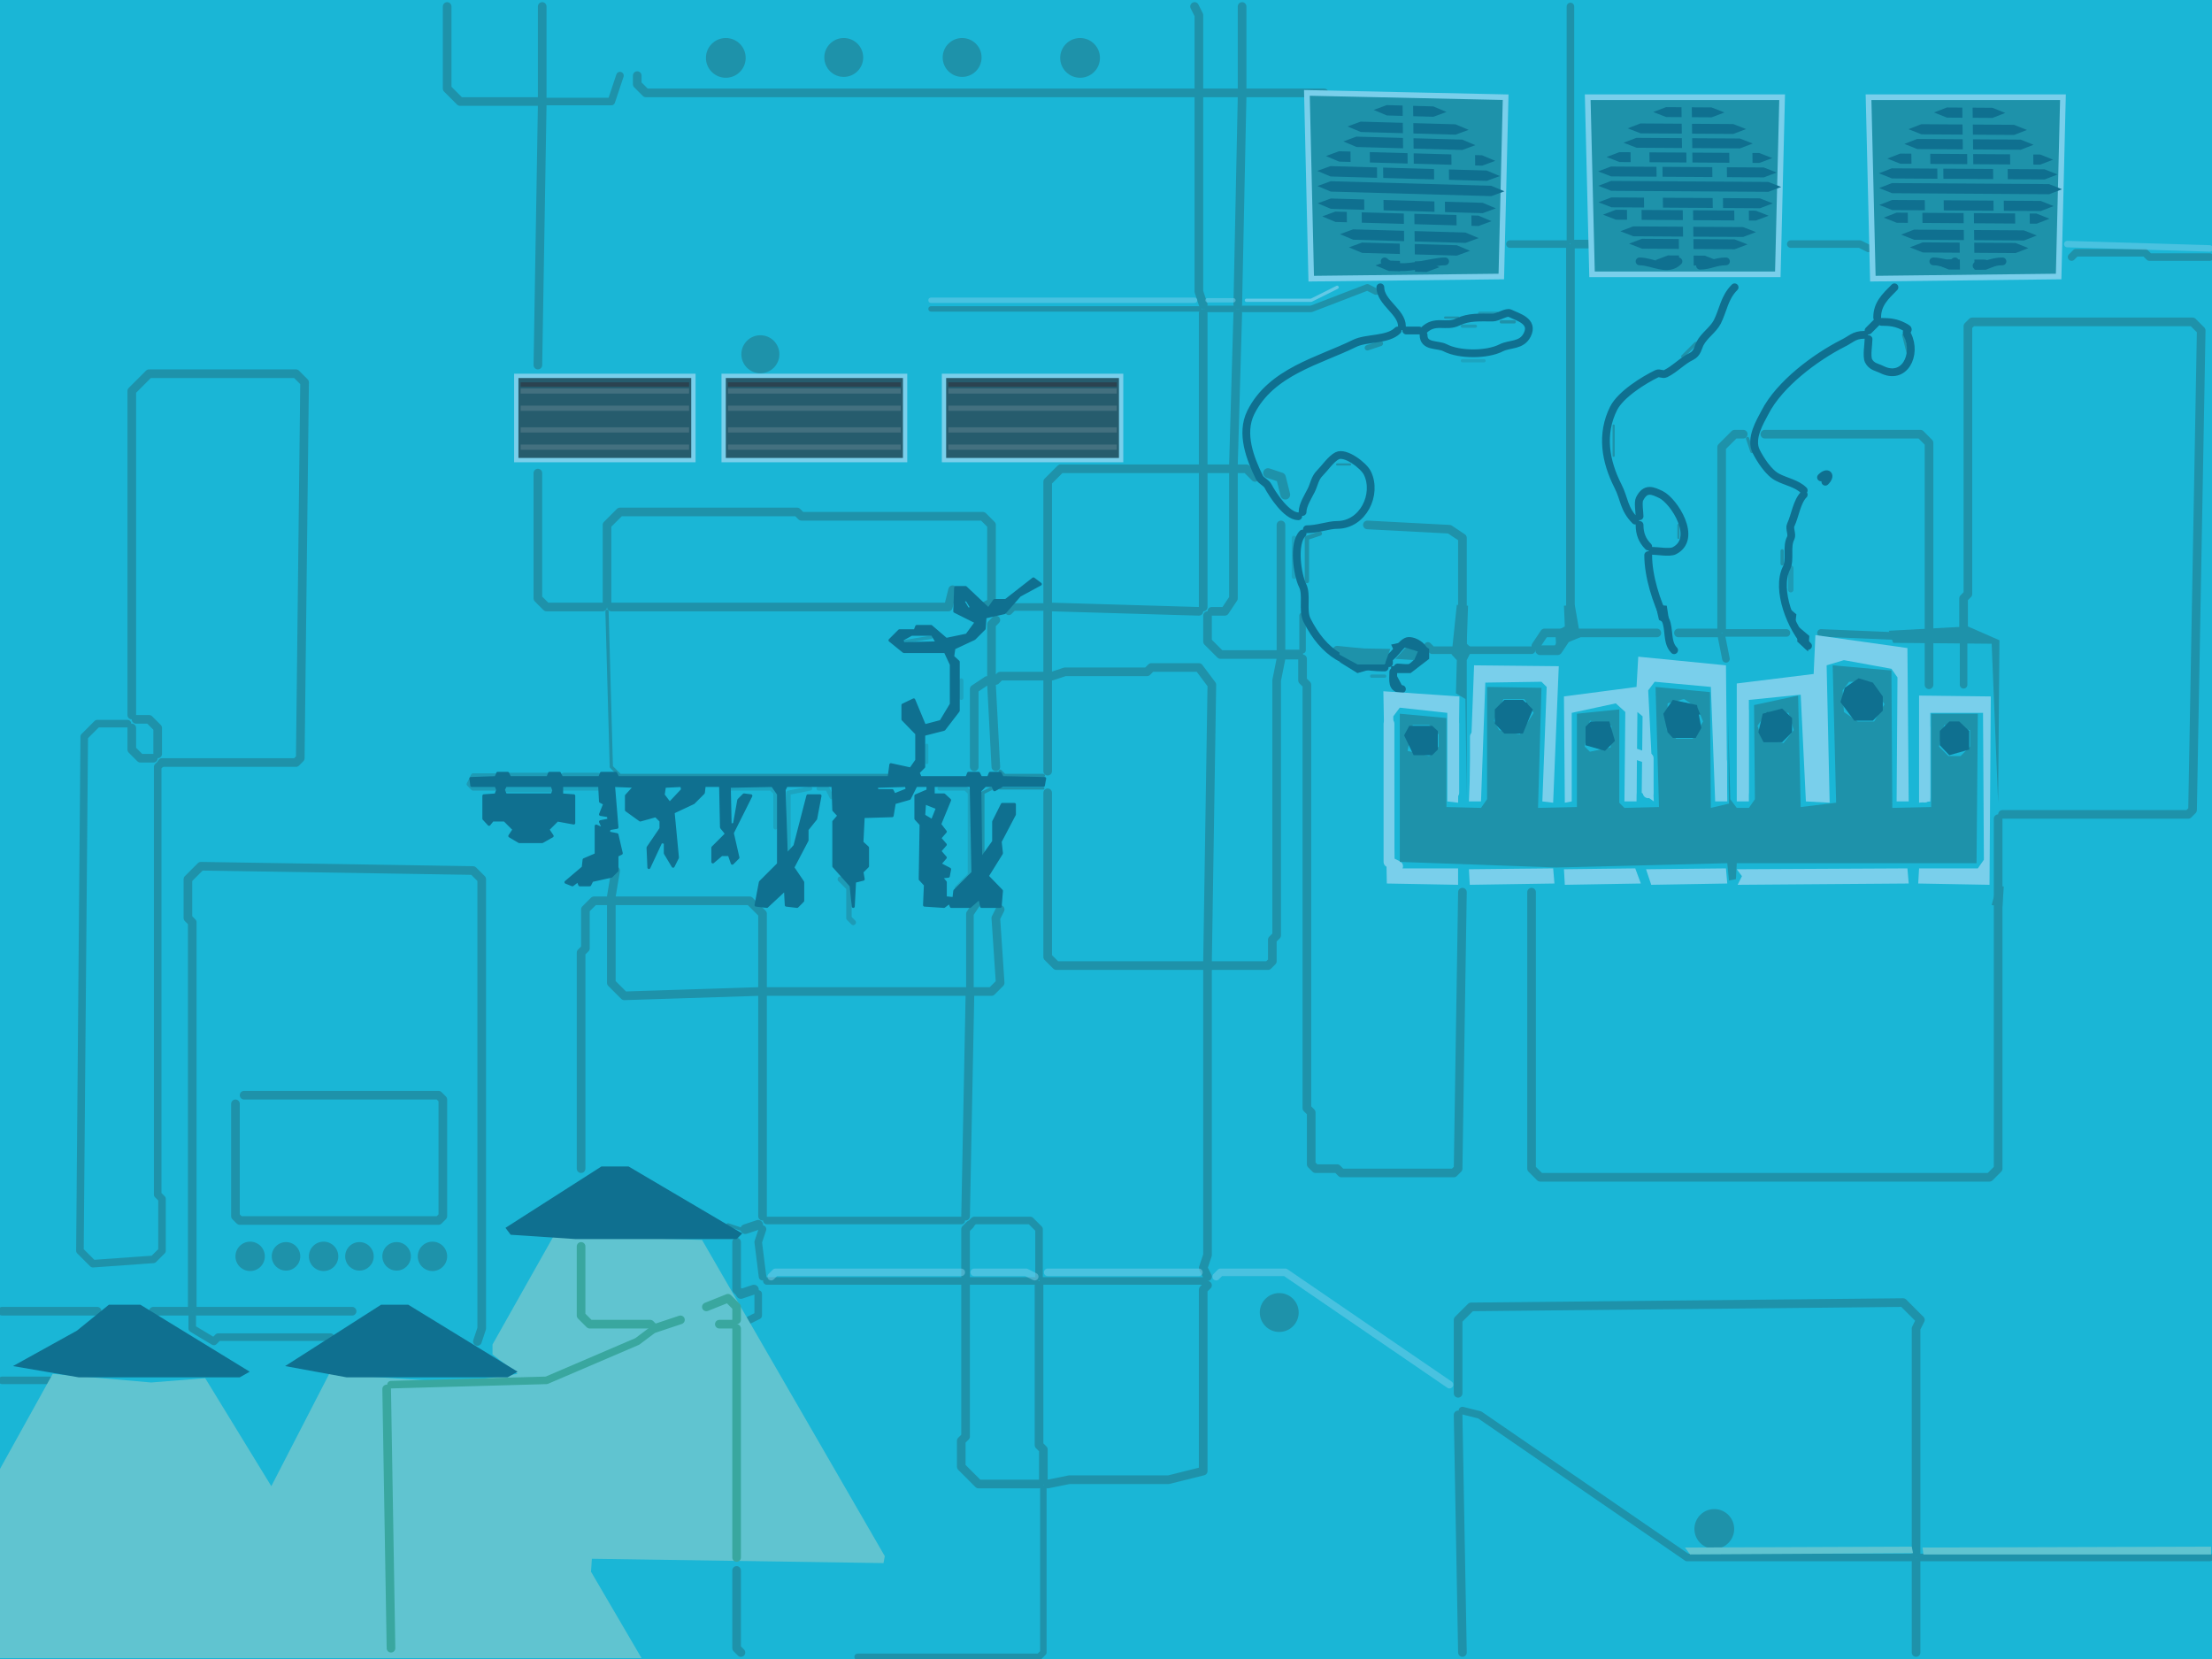
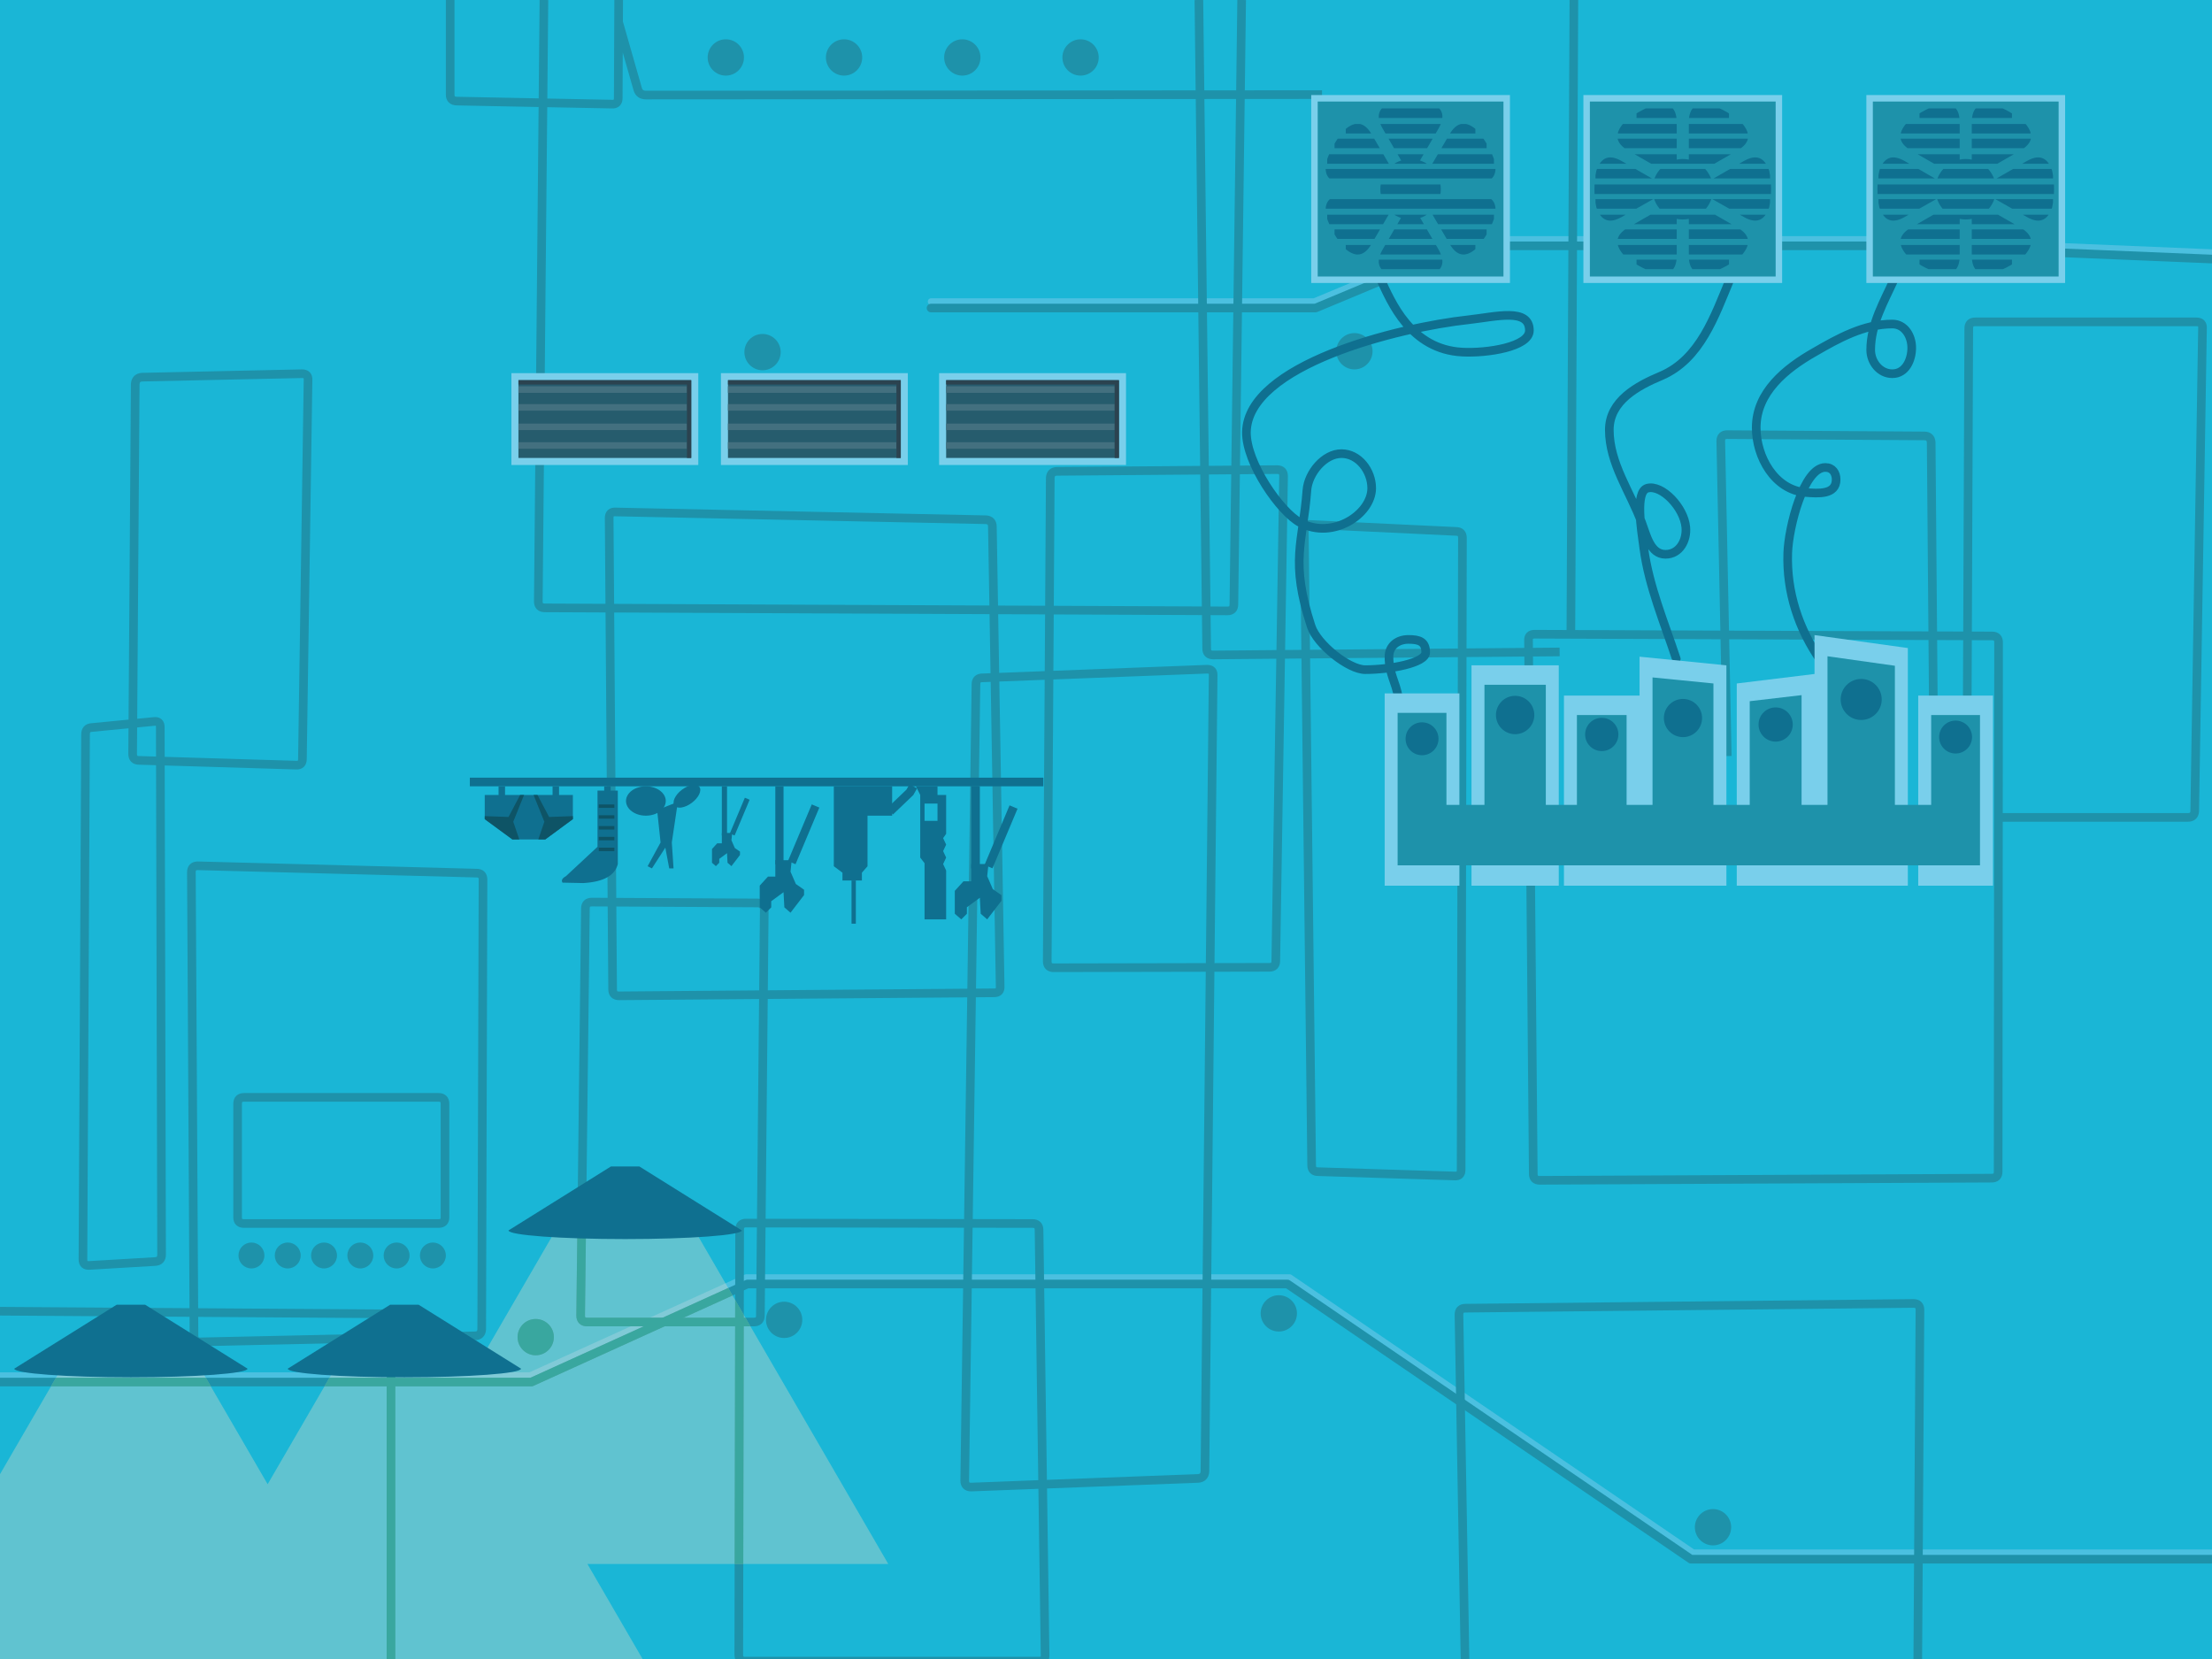
<svg xmlns="http://www.w3.org/2000/svg" viewBox="0 0 512 384" width="512" height="384">
-   <rect width="512" height="384" fill="#1ab6d6" />
-   <g id="lines">
-     <path fill="none" stroke="#1e92aa" stroke-width="0.75" stroke-opacity="0.5" stroke-linecap="round" stroke-linejoin="round" d="M214.5 172.5l0 4m129-93-5 0" />
-     <path fill="none" stroke="#1e92aa" stroke-width="1" stroke-opacity="0.5" stroke-linecap="round" stroke-linejoin="round" d="M299.5 124.5l0 9m-82 49 6 0 1 1 0 19-3 3m-32-23 2 0 1 2m30-23 0-4m-43 34 0-8-1-1-10 0m19 0-5 1 0 14m-52-15 9 0" />
-     <path fill="none" stroke="#1e92aa" stroke-width="1.75" stroke-opacity="0.5" stroke-linecap="round" stroke-linejoin="round" d="M127.5 182.5l-10 0" />
-     <path fill="none" stroke="#1e92aa" stroke-width="0.75" stroke-opacity="0.75" stroke-linecap="round" stroke-linejoin="round" d="M346.5 72.5l-4 0m-25 84 3 0m-111-8 6-1m126-72-3 0" />
-     <path fill="none" stroke="#1e92aa" stroke-width="1" stroke-opacity="0.75" stroke-linecap="round" stroke-linejoin="round" d="M114.5 182.5l-5 0-1-1 1-2 5 0" />
-     <path fill="none" stroke="#1e92aa" stroke-width="1.25" stroke-opacity="0.75" stroke-linecap="round" stroke-linejoin="round" d="M414.5 136.5l0-5m-287 48-10 0m80 34-1-1 0-7-2-2m-64-24 8 0" />
-     <path fill="none" stroke="#1e92aa" stroke-width="0.5" stroke-opacity="1" stroke-linecap="round" stroke-linejoin="round" d="M241.5 182.5l-10 0m103-109 3 0m104 8-1-4m-52 44 0 3m-76-17-3 0m64-2 0-7" />
-     <path fill="none" stroke="#1e92aa" stroke-width="0.75" stroke-opacity="1" stroke-linecap="round" stroke-linejoin="round" d="M412.5 127.5l0 3m-8-29 1 3m-178 95 0-16 2-1m-58 102-3-1m179-209 3 0m-210 67 1 36 2 2 62 0m184-97 3-3m-161 99 1 1 9 0" />
-     <path fill="none" stroke="#1e92aa" stroke-width="1" stroke-opacity="1" stroke-linecap="round" stroke-linejoin="round" d="M399.5 46.5l1-1 9 0m-86-14 7 0m70 21-8 0m-9-7-12 0m95-14-7 0m-69 21-5 0m67-21-7 0m-143 103 0-10 3-1m27-78-10 0m-11-7 8 0m143 7-13 0m26 0-11 0m0 7-8 0m-145 0 7 0m73-21 12 0m44 14-12 0m19 7-6 0m-50-6-1-1-12 0m-5-14 9 0m-42 7-16 0-1-1m8-6-5 0m8 21-6 0" />
-     <path fill="none" stroke="#1e92aa" stroke-width="1.25" stroke-opacity="1" stroke-linecap="round" stroke-linejoin="round" d="M316.5 80.5l3-1m70-55-4 0m-108 47-62 0" />
-     <path fill="none" stroke="#1e92aa" stroke-width="1.5" stroke-opacity="1" stroke-linecap="round" stroke-linejoin="round" d="M285.5 71.5l-6 0m22 79 0-8m-60 202 0 38-1 1-42 0m120-316-2-1-13 5-16 0" />
-     <path fill="none" stroke="#1e92aa" stroke-width="1.75" stroke-opacity="1" stroke-linecap="round" stroke-linejoin="round" d="M29.5 167.5l-7 0-3 3-1 119 3 3 14-1 2-2 0-12-1-1 0-99 1-1m138 123 0 5-2 1m-97 4-26 0-1 1-5-3 0-3m295-154 15 0m67-4 24 1m66 213-67 0m-205-64-15 0m174-149 1 5m33-95-2-1-16 0m-237 226 45 0m-96-259 15 0 2-6m33 267-1 3 1 8m187-294 0 54m91 103 0-10m-277 148 45 0m-211 23-11 0m224-36 1-1 13 0 2 2 0 11m97-145-6 0-1-1m-106 79 0-17 2-3m15-68-7 0-1 1m243-95-2 2m-125 8 13 0m-121 240 37 0m135-150-14 0m112-87-14 0-1-1-16 0-1 1m-141 267 4 1 48 33 52 0" />
-     <path fill="none" stroke="#1e92aa" stroke-width="2" stroke-opacity="1" stroke-linecap="round" stroke-linejoin="round" d="M340.5 55.5l-5 1m-92 100 3-1 19 0 1-1 11 0 3 4-1 64m59-16-1 64-1 1-26 0-1-1-5 0-1-1 0-12-1-1 0-98-1-1 0-5m90-103-6-2m6 2 1-1 5 0m43 0-5 1-1-3m-211 183-46 0m277-83 0-8 1-1 0-62 1-1 51 0 2 2-2 111-1 1-43 0m-234-32 0-12 1-1m216 15 0-10m-410 26 0-6-2-2-3 0m332-109 0 88m-222-5 78 0 1-4m68-115 18 0m-76 136 1-1 10 0m215-101 12 0m-83-28 4 0m-147 156 0 38 2 2 34 0m109-182 10 0m-59 108 0-25-3-2-19-1m-213-120 0 19 3 3 18 0m99 274 0 35-1 1 0 6 4 4 14 0m-116-259 1-60m153 46-1-3 0-45m52 13-3-1m-296 131 0-75 4-4 34 0 2 2-1 87-1 1-31 0m186 105 1-51m185-189-10 0M.5 303.5l22 0m256-282 8 0m-7 274-1-2 1-3 0-66m-139-16-3 0-2 2 0 9-1 1 0 50m109-130 34 1m166 218 0-52 1-2-4-4-100 1-3 3 0 17m-212-300 0-21m258 33 4 0m-277 276 1-3 0-104-2-2-63-1-3 3 0 9 1 1 0 89m233-194-32 0-3 3 0 28m44-31 2 0 2 2m-119 272-1-1 0-18m108-254 0 31m8-70 1-48m-45 156 0-21m-212 11 0 5 2 2 3 0m373-75 36 0 2 2 0 44m-167-4 0 6 3 3 13 0m69-95 3 0m28-1 9 0m-1 45-2 0-3 3 0 42m-10 1 9 0m-221 135 0-51m267 131 0 21m-111-348 10 1m38 6-9 0-1 3m-246 65 0 29 2 2 13 0m157 12-1 5 0 59-1 1 0 5-1 1-13 0m-57 72 0-11 1-1m159-137-19 0m96-105-8 0m-4-7 4 0m-222 143-1-19m-4 19 0-18 3-2m3 53-1 2 1 15-2 2-4 0m243-188 7 0 1 3m-131 4-10 0m-57 59 0-35m-136 129-1 6m259-184-8 0-1 1m54 17-10 0-1 3m-389 259 36 0m372-156-6 0m-306 62 0 18 3 3 31-1m180-80 2-3 4 0m-81-5 3 0 2-3 0-29m69 97 0 64 2 2 104 0 2-2 0-81m-222 108 0 37 1 1 0 7m-206-39 8 0m411-248-10 0m-112-31-1-1-10 1m-25 126 0-29m41 206 1 55m-24-327 3 0 1 2m-42-36-127 0-2-2 0-2m248 17 4 0m-86 1 3-1m-74 107 0 14m67-5 10 1 1 1m140-129-5 0m-285 264 0 11 1 1m113-191-5 0m-52 32 2-1 0-18-2-2-42 0-1-1-41 0-3 3 0 18m167-88-1-1 1-2 13 0m12-18-1-3-10 0m144 7-6 0m-172-33 0 19m92 35 9 0m-56-14-10 0m-146 187 0-17-3-3-31 0m135-188 0-17-1-2m125 26-10 0m-106 80 1-35m-44 271 5-1 23 0 8-2 0-42 1-1m-223-44 45 0 1 1 0 27-1 1-46 0-1-1 0-26" />
-     <path fill="none" stroke="#1e92aa" stroke-width="2.25" stroke-opacity="1" stroke-linecap="round" stroke-linejoin="round" d="M174.5 298.5l-3 1m122-190 3 1 1 4m-122 169-3 1m203-236-4 0-1-2m-8 101-2 3-4 0m99-101-1-1-5 0-1-2m7 3 1-1 6 0m-54-10 2 2m-85 15 8 0 1 1m-37 95 3 0" />
+   <defs>
+     <g id="network">
+       <path d="M104.2 0l0 21.9q0 1.5 1.6 1.5l35.8.7q1.5.1 1.5-1.4L143.2 0m0 5.2 4.4 15.4q.4 1.4 1.9 1.4L306 21.9M125.9 0l-1.3 139.2q0 1.5 1.5 1.5l158 .7q1.5 0 1.5-1.5L287.4 0m-9.9 0 1.8 150.1q0 1.5 1.5 1.5l80.2-.7M142.5 118.5l85.7 1.8q1.5.1 1.5 1.6l1.8 106.4q.1 1.5-1.4 1.5l-86.8.7q-1.5 0-1.5-1.5L141 119.9q0-1.5 1.5-1.4zm102.2-9.4 50.9-.4q1.5 0 1.5 1.5l-1.8 112.2q0 1.5-1.5 1.5l-49.9.1q-1.5 0-1.5-1.5l.7-111.9q.1-1.5 1.6-1.5zm-17.3 47.8 52-2q1.5 0 1.4 1.5l-1.9 184.2q-.1 1.5-1.6 1.6l-52.5 2q-1.5 0-1.5-1.5l2.6-184.3q0-1.5 1.5-1.5zm76-35.5L337 123q1.5 0 1.5 1.5l-.3 146.3q0 1.5-1.5 1.4l-31.6-1q-1.5 0-1.5-1.5l-1.7-146.9q0-1.5 1.5-1.4zm51.8 25.4 105.9.4q1.5 0 1.5 1.5l-.1 122.5q0 1.5-1.5 1.5l-104.6.5q-1.5 0-1.5-1.5l-1.1-123.4q-.1-1.5 1.4-1.5zM364.3 0l-.7 146.5M399.8 175l-1.5-72.9q0-1.5 1.5-1.5l45.6.3q1.5 0 1.6 1.5l.6 72.6m7.7 0 .4-99q0-1.5 1.5-1.5l51.2 0q1.5 0 1.4 1.5L508 187.8q-.1 1.4-1.6 1.4l-44.4 0M339.1 384l-1.4-79.7q0-1.5 1.5-1.5l103.7-1.1q1.5 0 1.5 1.5l-.5 80.8M172.7 283.1l66.3.1q1.5 0 1.5 1.5l1.4 98.3q.1 1.5-1.4 1.5l-68 0q-1.5 0-1.5-1.5l.2-98.4q0-1.5 1.5-1.5zM137 208.8l38.4.2q1.5.1 1.5 1.6l-.9 93.9q0 1.5-1.5 1.5l-38.6 0q-1.5 0-1.5-1.5l1.1-94.2q0-1.5 1.5-1.5zM32.9 87.3l37-.8q1.5 0 1.4 1.5L70 175.7q0 1.5-1.5 1.4L32.2 176q-1.5 0-1.5-1.5l.6-85.6q.1-1.5 1.6-1.6zM21.2 168.4 35.6 167q1.5-.2 1.5 1.3l.3 122.1q0 1.5-1.5 1.6l-15.2.9q-1.5.1-1.5-1.4L19.8 170q0-1.5 1.4-1.6zm24.6 32 64.5 1.7q1.5 0 1.5 1.5l-.3 104.1q-.1 1.5-1.6 1.5l-63.5 1.4q-1.5 0-1.5-1.5l-.6-107.2q0-1.5 1.5-1.5zM56.5 254l45 0q1.5 0 1.5 1.5l0 26.3q0 1.4-1.5 1.4l-45 0q-1.5 0-1.5-1.4l0-26.3q0-1.5 1.5-1.5zM0 303.5l89 .6q1.5.1 1.5 1.6l0 78.3" fill="none" stroke-width="2" stroke-linecap="butt" stroke-linejoin="round" />
+       <g stroke="none">
+         <circle cx="168" cy="13.3" r="4.2" />
+         <circle cx="195.37" cy="13.3" r="4.2" />
+         <circle cx="222.74" cy="13.3" r="4.2" />
+         <circle cx="250.11" cy="13.3" r="4.2" />
+         <circle cx="58.2" cy="290.6" r="3" />
+         <circle cx="66.6" cy="290.6" r="3" />
+         <circle cx="75" cy="290.6" r="3" />
+         <circle cx="83.4" cy="290.6" r="3" />
+         <circle cx="91.8" cy="290.6" r="3" />
+         <circle cx="100.2" cy="290.6" r="3" />
+         <circle cx="176.5" cy="81.5" r="4.2" />
+         <circle cx="313.5" cy="81.3" r="4.2" />
+         <circle cx="124" cy="309.5" r="4.2" />
+         <circle cx="181.5" cy="305.5" r="4.2" />
+         <circle cx="296" cy="304" r="4.2" />
+         <circle cx="396.5" cy="353.5" r="4.2" />
+       </g>
+     </g>
+     <g id="vent-40x18">
+       <rect x="-1.63" y="-1.63" width="43.26" height="21.26" fill="#79cfeb" />
+       <rect x="0" y="0" width="40" height="18" fill="#265c6d" />
+       <rect x="0" y="1.41" width="39.01" height="1.51" fill="#43707f" />
+       <rect x="0" y="5.54" width="39.01" height="1.51" fill="#43707f" />
+       <rect x="0" y="10.04" width="39.01" height="1.51" fill="#43707f" />
+       <rect x="0" y="14.36" width="39.01" height="1.51" fill="#43707f" />
+       <path d="M0 0H40V18H39V1H0z" fill="#2b4350" />
+     </g>
+     <clipPath id="grille0-blades">
+       <path d="M25.4 20.4l13.1-.1q5 0 4-4.9A20.5 20.5 0 0 0 38.2 8Q34.5 4.8 32 9.1zM23 18.9 29.5 7.7q2.5-4.4-2.2-6a20.5 20.5 0 0 0-8.6 0q-4.7 1.6-2.2 6zm-2.4 1.5L14 9.1Q11.5 4.8 7.8 8a20.5 20.5 0 0 0-4.3 7.4q-1 4.9 4 4.9zm0 2.7-13.1.1q-5 0-4 4.9a20.5 20.5 0 0 0 4.3 7.4q3.7 3.3 6.2-1.1zM23 24.6 16.5 35.8q-2.5 4.4 2.2 6a20.5 20.5 0 0 0 8.6 0q4.7-1.6 2.2-6zm2.4-1.5L32 34.4q2.5 4.4 6.2 1.1a20.5 20.5 0 0 0 4.3-7.4q1-4.9-4-4.9zM16 21.8a7 7 0 0 0 14 0 7 7 0 0 0-14 0z" />
+     </clipPath>
+     <g id="grille0">
+       <rect x="0" y="0" width="46" height="43.5" fill="#79cfeb" />
+       <rect x="1.5" y="1.5" width="43" height="40.5" fill="#1e92aa" />
+       <g clip-path="url(#grille0-blades)">
+         <path d="M12.3 4.2H33.7M8 7.8H38M5.4 11.2H40.6M3.7 14.8H42.3M2.8 18.2H43.2M2.5 21.8h41M2.8 25.2H43.2M3.7 28.8H42.3M5.4 32.2H40.6M8 35.8H38M12.3 39.2H33.7" fill="none" stroke="#0f7090" stroke-width="2.2" stroke-linecap="butt" stroke-linejoin="round" />
+       </g>
+     </g>
+     <clipPath id="grille90-blades">
+       <path d="M21.6 19.3l0-13q0-5-4.9-4.1A20.5 20.5 0 0 0 9.3 6.5q-3.3 3.8 1 6.3zm-1.4 2.5L8.9 15.3Q4.6 12.8 3 17.5A20.5 20.5 0 0 0 3 26q1.6 4.7 5.9 2.2zm1.4 2.4L10.3 30.7Q6 33.2 9.3 37a20.5 20.5 0 0 0 7.4 4.2q4.9 1 4.9-4zm2.8 0 0 13q0 5 4.9 4A20.5 20.5 0 0 0 36.7 37q3.3-3.8-1-6.3zm1.4-2.4 11.3 6.4Q41.4 30.7 43 26a20.5 20.5 0 0 0 0-8.5q-1.6-4.7-5.9-2.2zm-1.4-2.5 11.3-6.5q4.3-2.5 1-6.3a20.5 20.5 0 0 0-7.4-4.3q-4.9-.9-4.9 4.1zM16 21.8a7 7 0 0 0 14 0 7 7 0 0 0-14 0z" />
+     </clipPath>
+     <g id="grille90">
+       <rect x="0" y="0" width="46" height="43.5" fill="#79cfeb" />
+       <rect x="1.5" y="1.5" width="43" height="40.5" fill="#1e92aa" />
+       <g clip-path="url(#grille90-blades)">
+         <path d="M12.3 4.2H33.7M8 7.8H38M5.4 11.2H40.6M3.7 14.8H42.3M2.8 18.2H43.2M2.5 21.8h41M2.8 25.2H43.2M3.7 28.8H42.3M5.4 32.2H40.6M8 35.8H38M12.3 39.2H33.7" fill="none" stroke="#0f7090" stroke-width="2.2" stroke-linecap="butt" stroke-linejoin="round" />
+       </g>
+     </g>
+     <g id="briefs">
+       <rect x="-7" y="0" width="1.5" height="2.2" />
+       <rect x="5.5" y="0" width="1.5" height="2.2" />
+       <path d="M-10.2 2 10.2 2l0 5.6L3.8 12.3l-7.6 0-6.4-4.7z" />
+       <path d="M-2 2-4.7 7.1l-5.5-.2 0 .7 6.4 4.7 1.6 0L-3.6 8.2-1.1 2z" fill="#0e5466" />
+       <path d="M-2 2-4.7 7.1l-5.5-.2 0 .7 6.4 4.7 1.6 0L-3.6 8.2-1.1 2z" fill="#0e5466" transform="scale(-1 1)" />
+     </g>
+     <g id="sock">
+       <rect x="-0.75" y="0" width="1.5" height="1.2" />
+       <path d="M-2.3 1H2.4V18q-1 4-8 4.4l-4.8-.1q-.5-.8.8-1.5L-2.3 14z" />
+       <path d="M-2 4.6H1.6M-2 7.1H1.6M-2 9.6H1.6M-2 12.1H1.6M-2 14.6H1.6" fill="none" stroke="#0e5466" stroke-width="0.8" stroke-linecap="butt" stroke-linejoin="round" />
+     </g>
+     <g id="scissors">
+       <ellipse cx="-4.8" cy="3.4" rx="4.6" ry="3.4" />
+       <ellipse cx="4.7" cy="2.3" rx="3.6" ry="1.9" transform="rotate(-37 4.7 2.3)" />
+       <path d="M-2.2 5.5 2.6 3.6 1.2 13l.4 6-1 0-.9-4.8L-3.4 19l-1-.5 3-5.5z" />
+     </g>
+     <g id="pliers">
+       <path d="M-1.2 0l2 0 0 19-2 0z" />
+       <path d="M-1.2 18l4 0-.3 2.8 1.3 3 2 1.4 0 1.3L2.5 30.8 1 29.5 .8 25.8l-3 2.2 0 1.5-1.3 1.3L-5 29.5l0-5.3L-3 22l1.8 0z" />
+       <path d="M8.6 4.8 2.8 18.6" stroke="#0f7090" stroke-width="2" />
+     </g>
+     <g id="drill">
+       <path d="M-4 0 9.5 0l0 6.8-5.7 0 0 11.7L2.5 20l0 1.8-4.5 0L-2 20l-2-1.5z" />
+       <path d="M.6 21.8v10" stroke="#0f7090" stroke-width="1" />
+       <path d="M9 5.8l4.6-4.4L14.4 0" stroke="#0f7090" stroke-width="2" fill="none" />
+     </g>
+     <path d="M-4 0 1 0 1 2 3 2l0 9-.7 1L3 13.5 2.3 15 3 16.5 2.3 18 3 19.5 3 30.8l-5 0 0-13-1-1.3L-3 2zm2 4H1V8H-2z" id="file" fill-rule="evenodd" />
+     <clipPath id="beam-0">
+       <path d="M13.6 317.8l33.4 0 38.9 67-111.2 0z" />
+       <path d="M76.9 317.8l33.4 0 38.9 67L38 384.8z" />
+       <path d="M128 285.8l33.4 0L205.6 362 83.8 362z" />
+     </clipPath>
+     <path d="M-3.3 0H3.3L27 14.8a27 2 0 0 1-54 0z" id="lamp" />
+   </defs>
+   <rect x="0" y="0" width="512" height="384" fill="#1ab6d6" />
+   <g>
+     <path d="M215.5 69.8l88.7 0 34.5-14.4 99.8 0 74.6 3.1" fill="none" stroke="#4bc0e0" stroke-width="1.5" stroke-linecap="round" stroke-linejoin="round" />
+     <path d="M215.5 71.3h89L339 56.9h99.5L513 60" fill="none" stroke="#1e92aa" stroke-width="2" stroke-linecap="round" stroke-linejoin="round" />
  </g>
-   <circle cx="168" cy="13.4" r="4.6" fill="#1e92aa" />
-   <circle cx="195.3" cy="13.3" r="4.5" fill="#1e92aa" />
-   <circle cx="222.7" cy="13.3" r="4.5" fill="#1e92aa" />
-   <circle cx="250" cy="13.4" r="4.6" fill="#1e92aa" />
-   <circle cx="176" cy="82" r="4.4" fill="#1e92aa" />
-   <circle cx="57.9" cy="290.8" r="3.4" fill="#1e92aa" />
-   <circle cx="66.2" cy="290.8" r="3.3" fill="#1e92aa" />
-   <circle cx="74.9" cy="290.8" r="3.4" fill="#1e92aa" />
-   <circle cx="83.2" cy="290.8" r="3.3" fill="#1e92aa" />
-   <circle cx="91.8" cy="290.8" r="3.3" fill="#1e92aa" />
-   <circle cx="100.1" cy="290.8" r="3.4" fill="#1e92aa" />
-   <circle cx="296.1" cy="303.8" r="4.5" fill="#1e92aa" />
-   <circle cx="396.8" cy="353.9" r="4.6" fill="#1e92aa" />
-   <path fill="none" stroke="#79cfeb" stroke-width="1" stroke-opacity="0.5" stroke-linecap="round" stroke-linejoin="round" d="M279.5 69.5l6 0" />
-   <path fill="none" stroke="#79cfeb" stroke-width="1.25" stroke-opacity="0.5" stroke-linecap="round" stroke-linejoin="round" d="M215.5 69.5l61 0" />
-   <path fill="none" stroke="#79cfeb" stroke-width="1.5" stroke-opacity="0.5" stroke-linecap="round" stroke-linejoin="round" d="M478.5 56.5l33 1" />
-   <path fill="none" stroke="#79cfeb" stroke-width="1.75" stroke-opacity="0.5" stroke-linecap="round" stroke-linejoin="round" d="M277.5 294.5l-35 0m-20 0-43 0-1 1m61 0-2-1-12 0m110 26-38-26-15 0-1 1" />
-   <path fill="none" stroke="#79cfeb" stroke-width="0.75" stroke-opacity="0.75" stroke-linecap="round" stroke-linejoin="round" d="M288.5 69.5l15 0 6-3" />
-   <path fill="none" stroke="#79cfeb" stroke-width="2.5" stroke-opacity="1" stroke-linecap="round" stroke-linejoin="round" d="M398.5 183.5l0-7m47 8 0-16m-68 15 0-8 1-1 3 1 0 8m-45 0 0-16m-15 0 0 32 2 1m80-36 0 19m-62 0 0-13" />
-   <rect x="119.5" y="87" width="41" height="19.5" fill="#265c6d" stroke="#79cfeb" stroke-width="1" />
-   <path d="M120.5 90.5h39m-39 4h39m-39 5h39m-39 4h39" fill="none" stroke="#43707f" stroke-width="1.2" stroke-linecap="butt" stroke-linejoin="round" />
-   <path d="M120.5 89h39" fill="none" stroke="#2b4350" stroke-width="1" stroke-linecap="butt" stroke-linejoin="round" />
-   <rect x="167.5" y="87" width="42" height="19.5" fill="#265c6d" stroke="#79cfeb" stroke-width="1" />
-   <path d="M168.5 90.5h40m-40 4h40m-40 5h40m-40 4h40" fill="none" stroke="#43707f" stroke-width="1.2" stroke-linecap="butt" stroke-linejoin="round" />
-   <path d="M168.5 89h40" fill="none" stroke="#2b4350" stroke-width="1" stroke-linecap="butt" stroke-linejoin="round" />
-   <rect x="218.5" y="87" width="41" height="19.5" fill="#265c6d" stroke="#79cfeb" stroke-width="1" />
-   <path d="M219.5 90.5h39m-39 4h39m-39 5h39m-39 4h39" fill="none" stroke="#43707f" stroke-width="1.2" stroke-linecap="butt" stroke-linejoin="round" />
-   <path d="M219.5 89h39" fill="none" stroke="#2b4350" stroke-width="1" stroke-linecap="butt" stroke-linejoin="round" />
-   <defs>
-     <g id="grille">
-       <path d="M454.7 56.8l3.6 0 0 1.2 0 1.2-3.6 0-3-1.2zm6 0 4.6 0 3 1.2-3 1.2-4.6 0 0-1.2zm-12 4 9.6 0 0 1.2 0 1.2-9.6 0-3-1.2zm12 0 9.6 0 3 1.2-3 1.2-9.6 0 0-1.2zm-13 3.5 10.6 0 0 1.2 0 1.2-10.6 0-3-1.2zm13 0 11.1 0 3 1.2-3 1.2-11.1 0 0-1.2zm-17 3.5 2.6 0 0 1.2 0 1.2-2.6 0-3-1.2zm7 0 8.6 0 0 1.2 0 1.2-8.6 0 0-1.2zm10 0 8.6 0 0 1.2 0 1.2-8.6 0 0-1.2zm14 0 1.6 0 3 1.2-3 1.2-1.6 0 0-1.2zm-33 3.5 10.6 0 0 1.2 0 1.2-10.6 0-3-1.2zm12 0 11.6 0 0 1.2 0 1.2-11.6 0 0-1.2zm15 0 8.6 0 3 1.2-3 1.2-8.6 0 0-1.2zm-27 3.5 36.6 0 3 1.2-3 1.2-36.6 0-3-1.2zm0 4 7.6 0 0 1.2 0 1.2-7.6 0-3-1.2zm12 0 11.6 0 0 1.2 0 1.2-11.6 0 0-1.2zm14 0 8.6 0 3 1.2-3 1.2-8.6 0 0-1.2zm-25 3 2.6 0 0 1.2 0 1.2-2.6 0-3-1.2zm6 0 9.6 0 0 1.2 0 1.2-9.6 0 0-1.2zm12 0 9.6 0 0 1.2 0 1.2-9.6 0 0-1.2zm13 0 1.6 0 3 1.2-3 1.2-1.6 0 0-1.2zm-27 4 11.6 0 0 1.2 0 1.2-11.6 0-3-1.2zm14 0 11.6 0 3 1.2-3 1.2-11.6 0 0-1.2zm-12 3 8.6 0 0 1.2 0 1.2-8.6 0-3-1.2zm12 0 9.6 0 3 1.2-3 1.2-9.6 0 0-1.2zm-6 4 2.6 0 0 1.2 0 1.2-2.6 0-3-1.2zm6 0 2.6 0 3 1.2-3 1.2-2.6 0 0-1.2z" fill="#0f7090" />
-     </g>
-   </defs>
-   <path d="M302.5 21.5l46 1-1 41.5-44 .5z" fill="#1e92aa" stroke="#79cfeb" stroke-width="1.3" />
-   <use href="#grille" transform="matrix(1.0155 0.0287 0.0114 0.9997 -141.402 -45.5073)" />
-   <path d="M367.5 22.5l45 0-1 41-43 0z" fill="#1e92aa" stroke="#79cfeb" stroke-width="1.3" />
-   <use href="#grille" transform="matrix(0.9935 0.0063 0.0117 0.9534 -66.781 -32.2172)" />
-   <path d="M432.5 22.5l45 0-1 41.5-43 .5z" fill="#1e92aa" stroke="#79cfeb" stroke-width="1.3" />
-   <use href="#grille" transform="matrix(0.9935 0.0065 0.0117 0.9767 -1.781 -33.5517)" />
-   <path d="M422.5 111.5c1.5-1.5.5-2.5-1-1m-3 39c-3.9-3.9-7.5-13-5-18 1-2-.1-4.9 1-7 .4-.8-.4-2.2 0-3 1-2.1 1.4-5.4 3-7m-96 39c0-1.5-.2-.8 1-2 .8-.8 2-2.5 3-3 1.4-.7 4.8 1.4 4 3-.3.7-2.3 2.7-3 3-.6.3-2.3 0-3 0m89 10-3 0m-56-1-5 0m31-103c3 0 6.5 2.5 9 0m-86 62c2.5 0 5-1 7-1 6 0 9.4-7.1 7-12-.8-1.7-5.1-5-7-4-1.4.7-2.9 2.9-4 4-1.2 1.2-1.3 2.6-2 4-.7 1.4-2 3.4-2 5m0 5c-2.3 2.3-1.2 9.6 0 12 1.1 2.2-.1 5.7 1 8 3.9 7.7 9.2 11 18 11m113 8c-1.5 0-1.5-1-3-1m-111-95c0 3.5 5 5.7 5 9m114-9c-2.2 2.2-4 3.9-4 7m18-13c-1.1 1.1-3 0-5 0m-54 1c2.3 0 3.5-1 6-1m-76 16c-2.3 2.3-7.2 1.6-10 3-8.1 4-19.3 6.5-24 16-2.4 4.9-.1 10.7 2 15 .4.8 1.6 1.2 2 2 1 1.9 4.3 7 7 7m157-58c2.3 0 3.5-1 6-1m-70 104c-2.4 0-4.6-2.4-7 0m-57-88c2.7-2.7 5.2-.6 8-2 2.5-1.2 5-1 8-1 1.2 0 3.2-1.4 4-1 1.8.9 5.6 1.8 4 5-1.3 2.6-4 2-6 3-3.3 1.7-9.7 1.7-13 0-1.7-.9-5-.1-5-3m-5 82c-2.5 0-2-2.1-2-4m56-35c-2.7-2.7-2.5-5.1-4-8-2.9-5.7-4-12-1-18 1.7-3.3 7.1-6.6 10-8 .6-.3 1.4.3 2 0 2.1-1 3.9-3 6-4 1.4-.7 1.5-2 2-3 1-1.9 3-3.1 4-5 1.4-2.8 1.6-5.6 4-8m30 11c-2.4 0-3.1 1.1-5 2-6.1 3.1-14.6 9.3-18 16-1.1 2.1-3.5 6-2 9 .9 1.8 2.9 5 5 6 1.9 1 4.4 1.4 6 3m-38 6c0-.9-.4-3.2 0-4 1.4-2.8 3.1-1.9 5-1 3 1.5 8.6 10.2 3 13-1.1.5-3.8 0-5 0m53-53c2 0 3.4.2 5 1 2.2 1.1.3.6 1 2 2.3 4.6-.7 10.7-6 8-1-.5-2.3-.6-3-2-.5-1.1 0-3.8 0-5m0-2 2-2m-114-14c3 3 10.2 0 14 0m47 66c-1.4-1.4-2-3-2-5m-54-45 3 0m53 52c0 4.9 1.9 10.8 4 15 1 2.1.2 5.2 2 7" fill="none" stroke="#0f7090" stroke-width="1.8" stroke-linecap="round" stroke-linejoin="round" />
-   <path d="M402 201.2l1.2 1.6-1 2 39.6-.3-.3-3.5zm-21 0 1.2 3.6 17.6-.3-.3-3.5zm-19 0 .2 3.6 17.6-.3-1.3-3.5zm-22 0 .2 3.6 19.6-.3-.3-3.5zM444.2 161l0 24.8 2.6-.3 0-20.5 12.2 0 .2 34-1.4 2-13.6 0-.2 3.5 16.5.3 .3-43.6zm-124-1 .8 44.5 16.5.3 0-3.8L324 201l-1.2-1.2-.3-34 1.5-2 11 1.2 0 20.5 2.5.3 .3-24.6zm21-6L340 185.5l2.8 0 1-27.5 13-.2L358 159l-1 26.5 2.5.3 1.3-31.6zm20.8 7.2 .2 24.6 1.6-.3 0-20.5 10.2-2.2 2.2 2-.2 20.7 2.8 0 .2-20.7 1.2 1-.2 17.7 2.8 2-1.3-25.7 1.5-2 13 1.2 1 26.5 2.8 0-.3-31.5-20.3-2-.4 7zm40-3 0 27.3 2.8 0 0-23.5 12-1.2 1.2 24.7 5.5.3-.7-31.8 4-1.2 11 2 1.4 2-.2 28.7 2.8 0-.3-35.5-21.3-3-.4 9z" fill="#79cfeb" fill-rule="evenodd" />
-   <path d="M462.2 205l-1.2 4.5 2.5.3 .3-4.6zm-4.4-39.8-10.8 0 0 21.6-9 .2-.2-31.8L424.2 154l.8 31.8-8.2 1-.6-25.8L406 163.2l.2 21.8-1.4 2-2.8 0-1.5-2-.5-18.8 .2 19.8-4.2 1-.2-26.8L383.2 159l.8 27.8-8 .2-1.2-1.2 0-21.6-9.8 1 0 21.6-9 .2 .8-27.8-12.6-.2 0 26-1.4 2-8-.2 0-20.6-10.8-1 0 34.3 36.2 1.3 39.6-1 .4 4 1.6-.3 .2-3.7 55.5 0zm-7.8 2.6 6 1.2 0 3.8-2.2 2.2-2.8 0-2.2-2.2zm-123 0 3.8 0L333 170l0 2.8-2.2 2.2-5-1.2zm41-1 5 1.2-.2 5-4.8 1-1.2-1.2zm41-2 5 .2 1.2 4-2.4 3-5-1.2-1-2.8zm-23-2 3.8-1L393 164l1.2 3-2.4 4-3.8 0-2.2-2.2zm-38-1 4.8 0L355 165l-3.2 5-4.8-1-1.2-2.2zm80-4 4.8 0 3.4 5.2-2.4 4-3.8 0-3.2-2.2-.3-5zm-118-6.3 4.2 2.3 6.3 0 1.3-3.6-11.6-.2zm18.8-.3-2.6-2.2-3.2 3.5 4.5.3zM437.2 146l1 2.8 22.8.2 1.5 36.8 .3-37.6-7.3-3.2zm-72.7-6-2.5.2 .2 4.8-2.2 1.2 .2 3.6 5.6-2.3zm-27.3 0L336 151.5l1.2 1.3-.2 7.7 2.2 1.3 .3 23 0-32 1.3-2.6-1.3-1.2 .3-8.8z" fill="#1e92aa" fill-rule="evenodd" />
-   <path d="M326.2 168l-1.2 2.2 2.2 4.6 4.3 0 1.3-1.3 0-4.3-1.3-1.2zm125-1-2.2 2.2 0 3.3 2.2 2.3 4.6-1.3 0-4.3-2.3-2.2zm-83 0-1.2 1.2 0 4.3 4.5 1.3 2.3-2.3-1.3-4.5zm39.8-1.8-1 4.3 1.2 2.3 4.3 0 2.3-2.3 0-3.3-2.3-2.2zM387.2 162l-2.2 3.2 1 4.3 1.2 1.3 5.3 0 1.3-2.3-1-5.3zm-39 0-2.2 2.2 0 3.3 2.2 2.3 4.3 0 2.3-5.6-2.3-2.2zm82-5-3.2 2.2-1 3.3 3.2 4.3 4.3 0 2.3-2.3 0-3.3-2.3-3.2zM310 153.2l4.2 2.6 4.6-1.3zm17.5-5.2-5.5 1.2 1.2 2.6 1.8-2 3.2 1-1.4 3.2-4.8.2 0 4.3 1.2 1.3 1.6-.6-1.8-3.4 3.5 0 4.3-3.3 0-2.3zm88.7-3-.2 3.5 2.5 2.3 .3-3.6zm-3-5 2.3 4.8 .3-2.6zm-30 0 .8 3.5 2.5 1.3-.7-4.6z" fill="#0f7090" fill-rule="evenodd" />
-   <path d="M240.8 135.2l-1.6-1.2-6.4 5-2.6 0-1.4 2-5.3-5-2.3 0-.2 5.5 5 2.5-2.2 3-4.8 1-3.5-3-3.3 0-.4 1-3.6 0-2.2 2.2 3.2 2.6 9.6 0 1.4 3 0 9.2-2.4 4-3.8 1-2.5-6-2.5 1.2 0 3.3 3.2 3.3 0 6.2-1.4 2-4.6-1-.4 3L143 180l-.5-1-3.3 0-.4 1-8.8 0-.5-1-2.3 0-.4 1-8.8 0-.5-1-2.3 0-.4 1-5.8.2 .2 1.6 5.6 0 .4 1-.4 1.2-2.8.2 0 5.3 1.2 1.3 .8-1 2.8 0L119 192l-1 1.5 2.2 1.3 5.3 0 2.3-1.3-1-1.5 2.2-2.2 3.8.7 0-6.3L130 184l0-2.2 8.8 0 .2 3.7 1 .5-1 2.5 1.8.3 .2 1-2 .4 .8 1.8-1.8-.8 0 6.6-2.8 1.2-.2 1.8-4 3.4 1.5.6 1.3-1 .4 1 2.3 0 .5-1 4.5-1 1.3-1.3 0-3.5 1-.5-1-4.3-2-.4 .2-1 1.8-.3-.8-9.7 5 .2-2 2.2 0 3.3 3.2 2.3 3.6-1L153 190l0 1.8-3 4.4 .2 4.6 2.8-6 1 .2 0 2.5 1.8 3 1-2-1-10.5 4.7-2.2 2.3-2.3 .2-1.7 3.8 0 .2 9.7 1.2 1.5-3.2 3.2 0 3.3 2-1.7 1.8 0 .7 2 1.3-1.3-1.3-5.7 4.3-8.6-1.6-.2-1.2 1.2-1 5.6-1 .2-.2-9 10-.2 1.4 2 0 16.2-4.2 4.2-1 5.3 2.5.3 4.3-4 .2 3.7 2.5.3 1.3-1.3 0-4.3-2.3-3.4 3.3-6.3 0-2.5 2-2.5 1-5.3-2.8 0-3 11.6-2 2.2-.5-15.2 .5-1 10.8 0 .2 5.7 1.2 1.3-1.2 1.4 0 10.3 4 4.5 .5 4.8 .3-5.8 2-.5-.3-1.7 1.3-1.3 0-4.3-1.3-1.2 .3-6 6.7-.2 .5-3 3.5-1 1.5-3 2.8 0 0 1.2-2.8 1.2 0 5.3 1.2 1.3-.2 12.7 1.2 1.3-.2 4.7 4.5.3 1.3-1 .4 1 4.3 0 2.3-2 .4 2 4.3 0 .3-3.6-3.3-3.4 3.3-5.3-.3-2.7 3.3-6.3 0-2.3-2.8 0-2 4 0 4.6-3 4.2-.2-16 1.2-1.2 1.8 0 .4 1 1.8-1 9.5 0 .3-1.6L232 180l-.5-1-2.3 0-.4 1-1.8 0-.5-1-2.3 0-.4 1L213 180l-.5-1.2 1.3-1.3 0-7.5 4.7-1.2 3.3-4.3 0-11.3-1.3-1.2 .3-2 4.7-2.2 2.3-2.3 .2-2.7 4.5-1 3.5-4zM214 185.8l3 1.2-1.2 3-2-1.2zm2-4 8.8 0 .4 20.2-4.2 4.2-.2 1.8-2-.2 0-3.6-1-1.2 1.7-.2 .3-1.6-2.3-1.2 1.3-1.5-1.3-1.5 1.3-1.5-1.3-1.5 1.3-1.5-1.3-1.7 2.3-5.6-1.3-1.2-2.5 0zm-13.2.2 7-.2 .2 1-3 1.2-.5-1-3.5 0zm-45-.2 .2 1-3 3.2-1.5-2 .3-2zm-41.3 1 .5-1 10.8 0 .4 1.2-.4 1L117 184zM208.8 148l2.2-1.2 4.8 0 1.2 2-8 .2zm14-9 1-.2 1.2 2-1 .2z" fill="#0f7090" fill-rule="evenodd" stroke="#0f7090" stroke-width="0.7" stroke-linejoin="round" />
-   <path d="M445 358.2l.2 1.6 66.6 0 0-1.8zm-55 0 1.2 1.6 51.6-.3-.3-1.5zm-185.2 2L162.5 287l-34.3-1L114 311.2l0 2.3 5.8 4.5-14 2-29.6-2L62.8 344 47.5 319 35 320l-22.8-2L0 340l0 43.8 148.5 0-11.7-20 .2-3 67.5 1z" fill="#60c4d0" fill-rule="evenodd" />
-   <path fill="none" stroke="#39a79f" stroke-width="1.75" stroke-opacity="1" stroke-linecap="round" stroke-linejoin="round" d="M151.5 307.5l-4 3-21 9-36 1" />
-   <path fill="none" stroke="#39a79f" stroke-width="2" stroke-opacity="1" stroke-linecap="round" stroke-linejoin="round" d="M134.5 288.5l0 16 2 2 14 0 1 1m-61 74-1-60m77-15 3 0m1 54 0-53m0-2 0-3-2-2-5 2m-12 5 6-2" />
-   <path d="M66 316.2l14.2 2.6 37.3 0 2.3-1.3L94.5 302l-6.3 0zm-63 0 15.2 2.6 37.3 0 2.3-1.3L32.5 302l-7.3 0-7.4 6zm114-32 1.2 1.6 15 1 37.3 0 1.3-1.3L145.5 270l-6.3 0z" fill="#0f7090" fill-rule="evenodd" />
+   <g>
+     <path d="M-1 318.4l123.7 0 50-22.7 125.8 0 93.4 63.7 121.1 0" fill="none" stroke="#4bc0e0" stroke-width="1.5" stroke-linecap="round" stroke-linejoin="round" />
+     <path d="M-1 319.9H123l50-22.7H298l93.4 63.7H513" fill="none" stroke="#1e92aa" stroke-width="2" stroke-linecap="round" stroke-linejoin="round" />
+   </g>
+   <use href="#network" stroke="#1e92aa" fill="#1e92aa" />
+   <use href="#vent-40x18" transform="translate(120 88)" />
+   <use href="#vent-40x18" transform="translate(168.5 88)" />
+   <use href="#vent-40x18" transform="translate(219 88)" />
+   <path d="M319.5 64.5c2.5 5.4 7 16.4 19 17 5.7.3 15.5-1.2 15.5-5 0-5.3-7.7-3.2-14-2.5-16.6 1.8-51.2 10.5-51.5 26-.1 7.1 7.8 18.5 12.5 21 7.5 4 16.5-2 16.5-8 0-4-3-8-7-8-4 0-7.7 4.5-8 8.5-.9 12.2-4 16.2 1 31.5 1.4 4.2 8.7 10 12.5 10 5.7 0 14-1.5 14-4 0-2.5-1.5-3-4-3-2.5 0-4.5 1.5-4.5 4 0 4 1.5 5.6 2.2 9.5m76.8-97c-3.6 8.6-6.9 18.6-16 22.5-5.5 2.3-12 5.8-12 12.5 0 7.8 4.9 14.4 7.5 21.5 1.1 2.9 2 7.3 5.5 7.3 3.3 0 5-3.3 4.7-6.3-.4-4.5-5.5-9.9-8.9-9-2.9.8-1.4 9.5-.8 14 1.2 8.8 4.7 17 7.5 25.5m50.5-88C436.1 69.8 433 75 433 81c0 2.8 2.1 5.5 5 5.5 3.1 0 4.5-3.2 4.5-6 0-2.7-1.6-5.5-4.5-5.5-6.5 0-12.5 3.3-18 6.5-6.7 3.8-13.5 9.3-13.5 17.5 0 6.7 4.2 14.4 11.5 15 2.7.2 7 .6 7-3 0-1.5-.8-2.8-2.5-2.8-5 0-8.5 13.8-8.7 19.8-.3 9 2.5 17.6 7.7 25" fill="none" stroke="#0f7090" stroke-width="2" stroke-linecap="round" stroke-linejoin="round" />
+   <use href="#grille0" transform="translate(303.5 22)" />
+   <use href="#grille90" transform="translate(366.5 22)" />
+   <use href="#grille90" transform="translate(432 22)" />
+   <path d="M320.5 160.5l17.3 0 0 44.5-17.3 0zm20.1-6.5 20.2 0 0 51-20.2 0zm21.4 7 17.5 0 0 44L362 205zm17.5-9 20.1 2 0 51-20.1 0zm22.5 6.2 18-2.2 0 49-18 0zM420 147l21.6 3 0 55L420 205zm24 14 17.3 0 0 44L444 205z" fill="#79cfeb" />
+   <path d="M323.5 165l11.3 0 0 21.3-11.3 0zm20.1-6.5 14.2 0 0 27.8-14.2 0zm21.4 7 11.5 0 0 20.8-11.5 0zm17.5-8.7 14.1 1.4 0 28.1-14.1 0zm22.5 5.5 12-1.4 0 25.4-12 0zm18-10.4 15.6 2.2 0 32.2-15.6 0zm24 13.6 11.3 0 0 20.8-11.3 0zM323.5 186.3H458.3v14H323.5z" fill="#1e92aa" />
+   <circle cx="329.15" cy="171" r="3.81" fill="#0f7090" />
+   <circle cx="350.7" cy="165.5" r="4.44" fill="#0f7090" />
+   <circle cx="370.75" cy="170" r="3.85" fill="#0f7090" />
+   <circle cx="389.55" cy="166.2" r="4.42" fill="#0f7090" />
+   <circle cx="411" cy="167.7" r="3.96" fill="#0f7090" />
+   <circle cx="430.8" cy="161.9" r="4.75" fill="#0f7090" />
+   <circle cx="452.65" cy="170.6" r="3.81" fill="#0f7090" />
+   <rect x="108.75" y="180" width="132.75" height="2" fill="#0f7090" />
+   <use href="#briefs" transform="translate(122.4 182)" fill="#0f7090" />
+   <use href="#sock" transform="translate(140.6 182)" fill="#0f7090" />
+   <use href="#scissors" transform="translate(154.3 182)" fill="#0f7090" />
+   <use href="#pliers" transform="translate(167.8 182) scale(0.6)" fill="#0f7090" />
+   <use href="#pliers" transform="translate(180.6 182) scale(0.95)" fill="#0f7090" />
+   <use href="#drill" transform="translate(197 182)" fill="#0f7090" />
+   <use href="#file" transform="translate(216 182)" fill="#0f7090" />
+   <use href="#pliers" transform="translate(226 182)" fill="#0f7090" />
+   <rect x="0" y="0" width="512" height="384" fill="#e2dec5" opacity="0.35" clip-path="url(#beam-0)" />
+   <g clip-path="url(#beam-0)">
+     <path d="M215.5 71.3h89L339 56.9h99.5L513 60M-1 319.9H123l50-22.7H298l93.4 63.7H513" fill="none" stroke="#39a79f" stroke-width="2" stroke-linecap="round" stroke-linejoin="round" />
+   </g>
+   <use href="#network" stroke="#39a79f" fill="#39a79f" clip-path="url(#beam-0)" />
+   <use href="#lamp" transform="translate(30.3 302)" fill="#0f7090" />
+   <use href="#lamp" transform="translate(93.6 302)" fill="#0f7090" />
+   <use href="#lamp" transform="translate(144.7 270)" fill="#0f7090" />
</svg>
